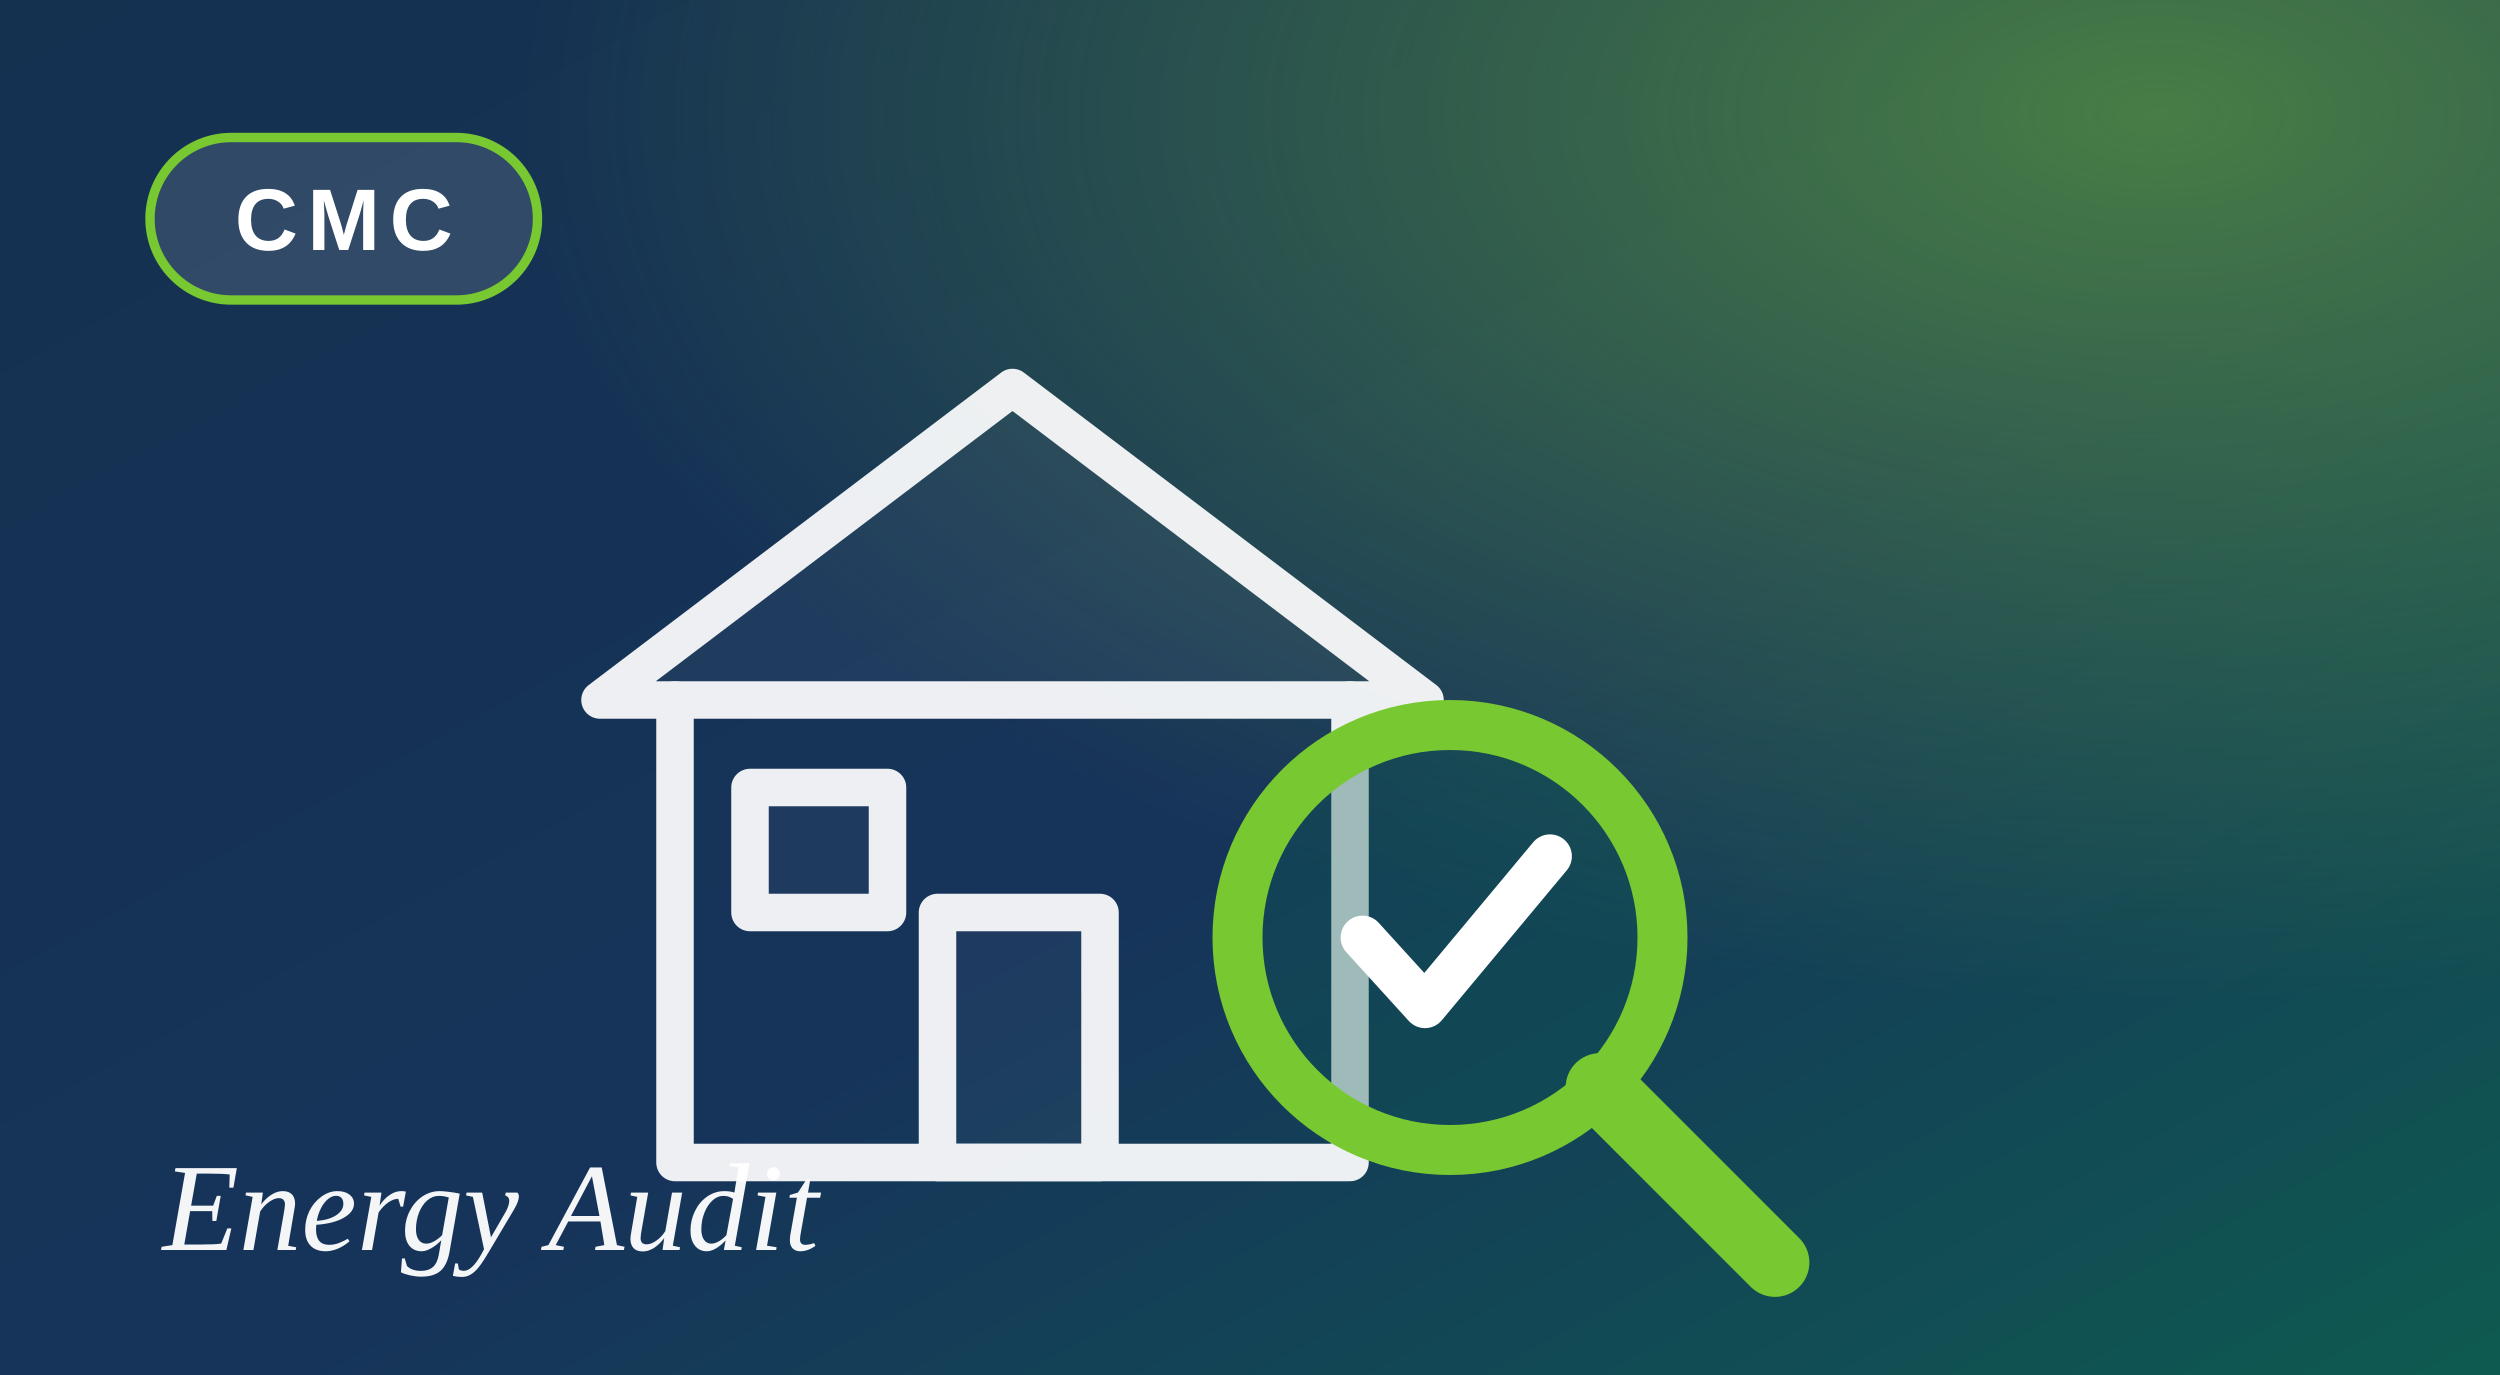
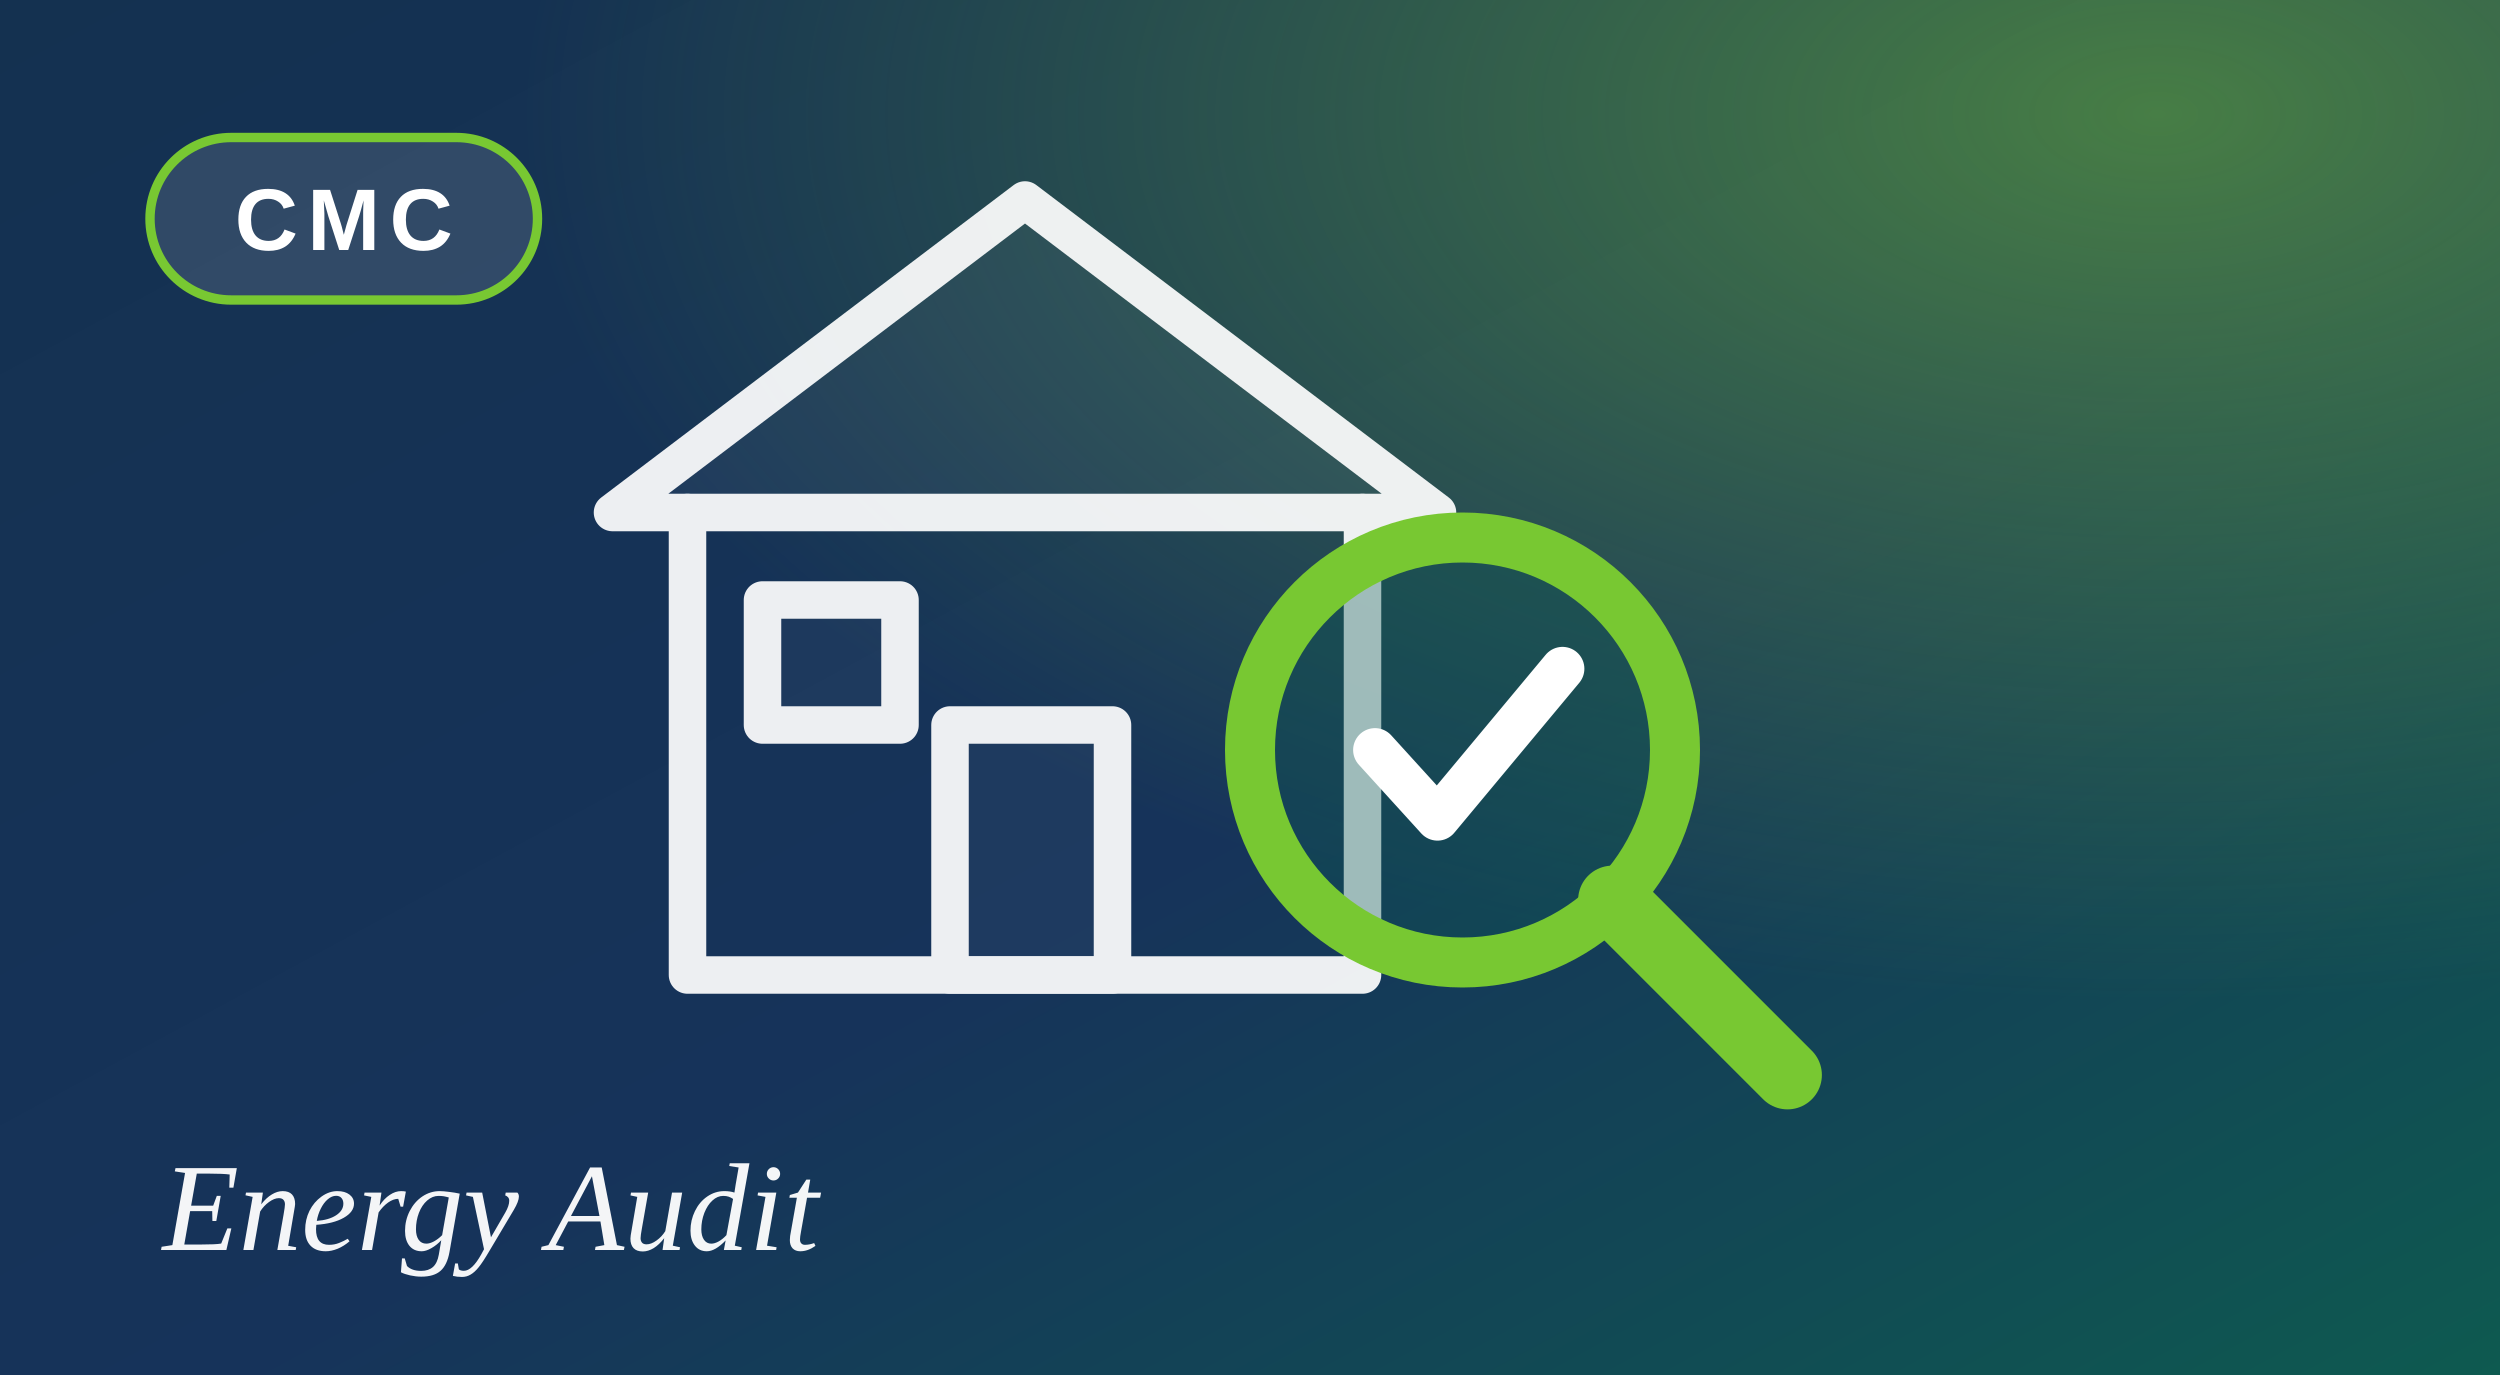
<svg xmlns="http://www.w3.org/2000/svg" viewBox="0 0 400 220" width="400" height="220" role="img" aria-label="CMC Energy Audit">
  <defs>
    <linearGradient id="bg" x1="0" y1="0" x2="1" y2="1">
      <stop offset="0" stop-color="#143150" />
      <stop offset="0.55" stop-color="#16335a" />
      <stop offset="1" stop-color="#0E5A50" />
    </linearGradient>
    <radialGradient id="glow" cx="0.86" cy="0.08" r="0.65">
      <stop offset="0" stop-color="#78C832" stop-opacity="0.5" />
      <stop offset="1" stop-color="#78C832" stop-opacity="0" />
    </radialGradient>
  </defs>
  <rect width="400" height="220" fill="url(#bg)" />
  <rect width="400" height="220" fill="url(#glow)" />
-   <g fill="none" stroke="#FFFFFF" stroke-width="6" stroke-linejoin="round" stroke-linecap="round" opacity="0.92">
-     <polygon points="96,112 162,62 228,112" fill="rgba(255,255,255,0.05)" />
-     <path d="M108 112 V186 H216 V112" />
-     <rect x="150" y="146" width="26" height="40" fill="rgba(255,255,255,0.04)" />
-     <rect x="120" y="126" width="22" height="20" fill="rgba(255,255,255,0.04)" />
+   <g transform="translate(2,-30)">
+     <g fill="none" stroke="#FFFFFF" stroke-width="6" stroke-linejoin="round" stroke-linecap="round" opacity="0.92">
+       <polygon points="96,112 162,62 228,112" fill="rgba(255,255,255,0.05)" />
+       <path d="M108 112 V186 H216 V112" />
+       <rect x="150" y="146" width="26" height="40" fill="rgba(255,255,255,0.04)" />
+       <rect x="120" y="126" width="22" height="20" fill="rgba(255,255,255,0.04)" />
+     </g>
+     <circle cx="232" cy="150" r="34" fill="#0E5A50" fill-opacity="0.35" stroke="#78C832" stroke-width="8" />
+     <line x1="256" y1="174" x2="284" y2="202" stroke="#78C832" stroke-width="11" stroke-linecap="round" />
+     <path d="M218 150 l10 11 l20 -24" fill="none" stroke="#FFFFFF" stroke-width="7" stroke-linecap="round" stroke-linejoin="round" />
  </g>
-   <circle cx="232" cy="150" r="34" fill="#0E5A50" fill-opacity="0.35" stroke="#78C832" stroke-width="8" />
-   <line x1="256" y1="174" x2="284" y2="202" stroke="#78C832" stroke-width="11" stroke-linecap="round" />
-   <path d="M218 150 l10 11 l20 -24" fill="none" stroke="#FFFFFF" stroke-width="7" stroke-linecap="round" stroke-linejoin="round" />
  <rect x="24" y="22" width="62" height="26" rx="13" fill="rgba(255,255,255,0.12)" stroke="#78C832" stroke-width="1.5" />
  <text x="55" y="40" text-anchor="middle" font-family="Segoe UI, Arial, sans-serif" font-size="14" font-weight="700" fill="#FFFFFF" letter-spacing="1.5">CMC</text>
  <text x="26" y="200" font-family="Georgia, 'Times New Roman', serif" font-size="20" font-style="italic" fill="#FFFFFF" opacity="0.95">Energy Audit</text>
</svg>
